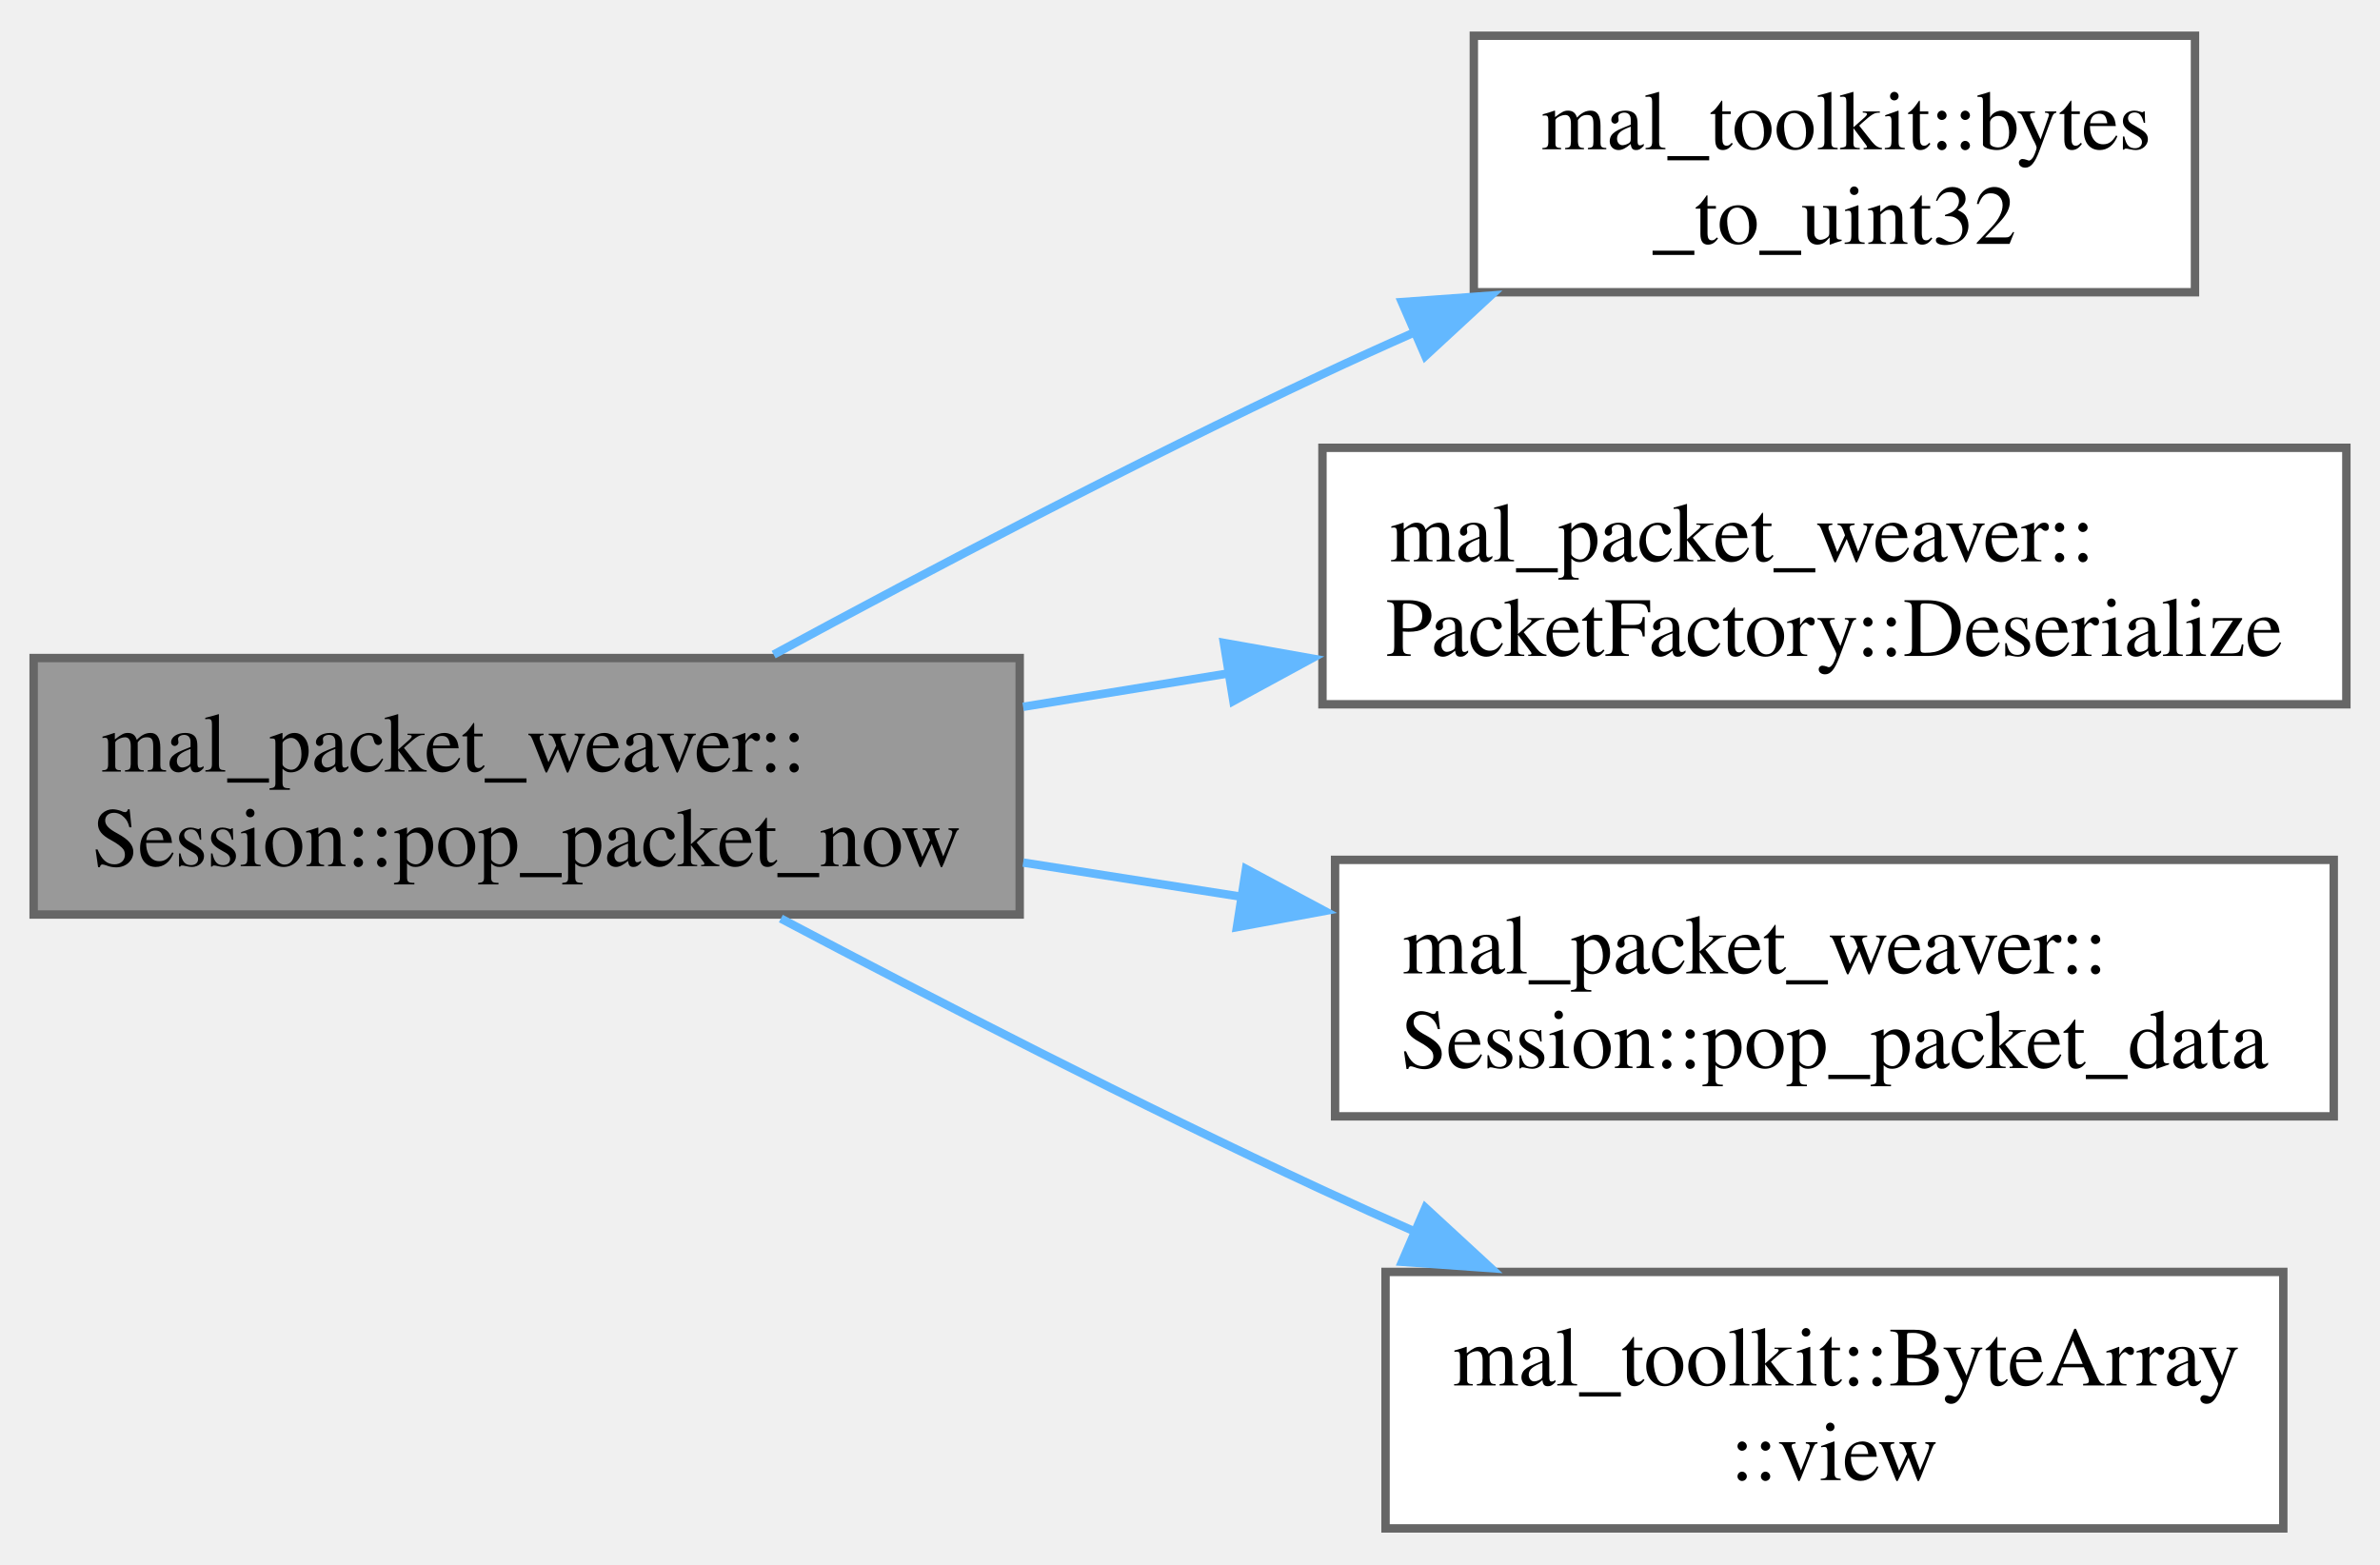
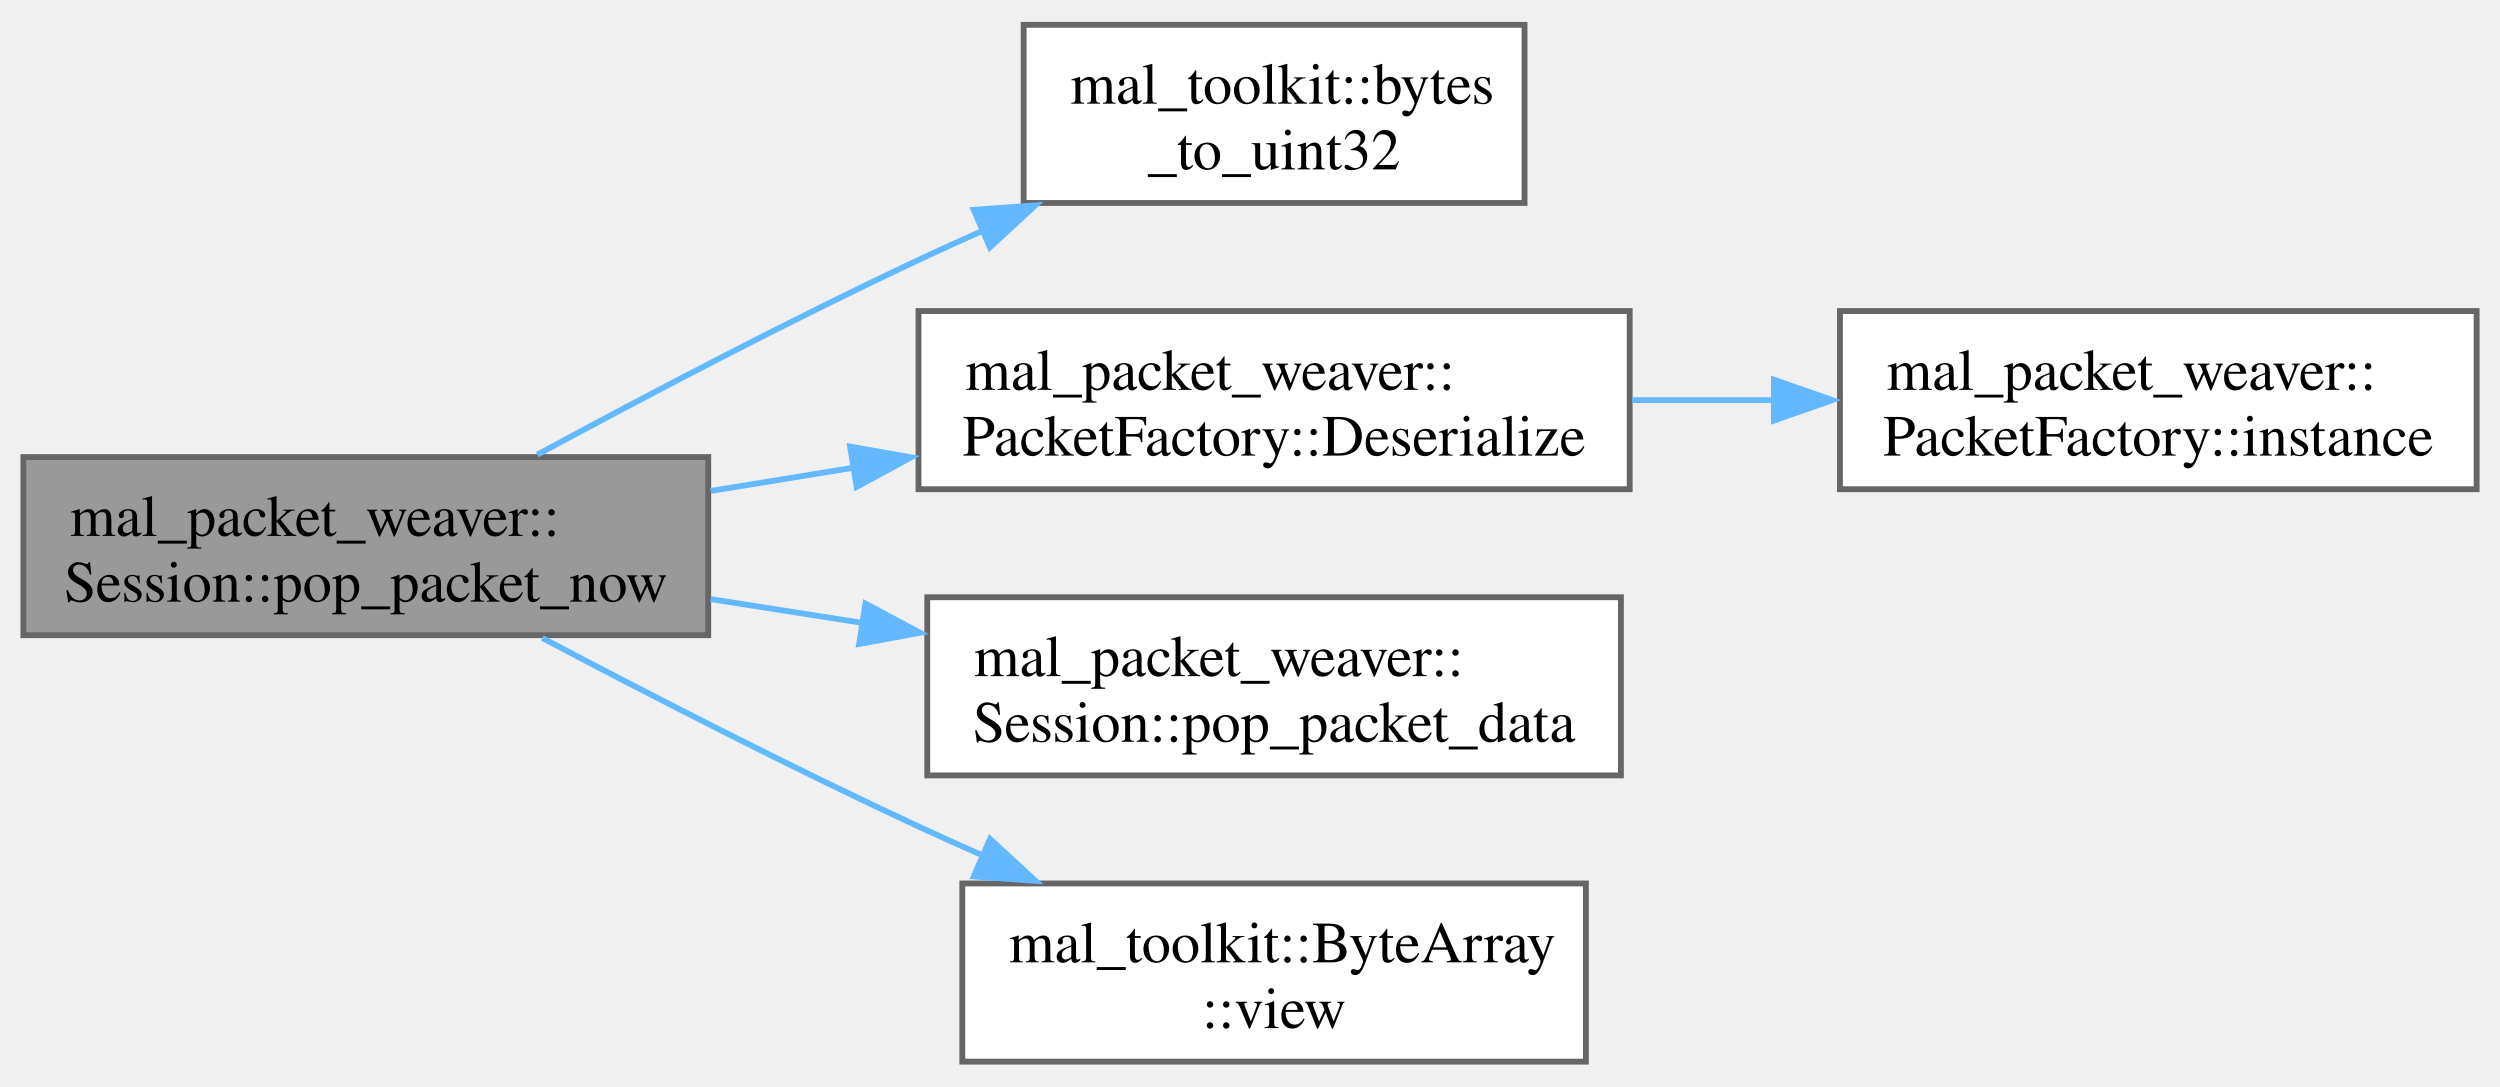
- <svg xmlns="http://www.w3.org/2000/svg" xmlns:xlink="http://www.w3.org/1999/xlink" width="283pt" height="186pt" viewBox="0.00 0.00 283.00 185.50">
+ <svg xmlns="http://www.w3.org/2000/svg" xmlns:xlink="http://www.w3.org/1999/xlink" width="428pt" height="186pt" viewBox="0.00 0.00 428.00 185.50">
  <g id="graph0" class="graph" transform="scale(1 1) rotate(0) translate(4 181.5)">
    <g id="Node000001" class="node">
      <g id="a_Node000001">
        <a xlink:title="Returns the earliest acquired packet. If packet queue is empty, returns nullptr.">
          <polygon fill="#999999" stroke="#666666" points="117.25,-103.5 0,-103.5 0,-73 117.25,-73 117.25,-103.5" />
          <text text-anchor="start" x="8" y="-90" font-family="Times,serif" font-size="10.00">mal_packet_weaver::</text>
          <text text-anchor="middle" x="58.62" y="-78.75" font-family="Times,serif" font-size="10.00">Session::pop_packet_now</text>
        </a>
      </g>
    </g>
    <g id="Node000002" class="node">
      <g id="a_Node000002">
        <a xlink:href="../../df/df5/namespacemal__toolkit.html#a5c77c699bb81839f37c2b5d956d8e2df" target="_top" xlink:title="Convert a byte array to a uint32_t value using little-endian byte order.">
          <polygon fill="white" stroke="#666666" points="257,-177.5 171.25,-177.5 171.25,-147 257,-147 257,-177.5" />
          <text text-anchor="start" x="179.25" y="-164" font-family="Times,serif" font-size="10.00">mal_toolkit::bytes</text>
          <text text-anchor="middle" x="214.12" y="-152.75" font-family="Times,serif" font-size="10.00">_to_uint32</text>
        </a>
      </g>
    </g>
    <g id="edge1_Node000001_Node000002" class="edge">
      <g id="a_edge1_Node000001_Node000002">
        <a xlink:title=" ">
          <path fill="none" stroke="#63b8ff" d="M87.99,-103.91C106.39,-113.87 131,-126.8 153.25,-137.25 156.83,-138.93 160.54,-140.62 164.3,-142.28" />
          <polygon fill="#63b8ff" stroke="#63b8ff" points="162.69,-145.83 173.26,-146.6 165.48,-139.41 162.69,-145.83" />
        </a>
      </g>
    </g>
    <g id="Node000003" class="node">
      <g id="a_Node000003">
        <a xlink:href="../../da/d61/classmal__packet__weaver_1_1_packet_factory.html#ad82f39abacb042a3900d3ca7e7a8fc47" target="_top" xlink:title="Deserialize a byte view into a unique pointer of the specified packet type.">
          <polygon fill="white" stroke="#666666" points="275,-128.5 153.25,-128.5 153.25,-98 275,-98 275,-128.5" />
          <text text-anchor="start" x="161.25" y="-115" font-family="Times,serif" font-size="10.00">mal_packet_weaver::</text>
          <text text-anchor="middle" x="214.12" y="-103.75" font-family="Times,serif" font-size="10.00">PacketFactory::Deserialize</text>
        </a>
      </g>
    </g>
    <g id="edge2_Node000001_Node000003" class="edge">
      <g id="a_edge2_Node000001_Node000003">
        <a xlink:title=" ">
          <path fill="none" stroke="#63b8ff" d="M117.66,-97.7C125.69,-99.01 134,-100.36 142.23,-101.7" />
          <polygon fill="#63b8ff" stroke="#63b8ff" points="141.53,-105.3 151.97,-103.45 142.66,-98.39 141.53,-105.3" />
        </a>
      </g>
    </g>
-     <g id="Node000004" class="node">
-       <g id="a_Node000004">
+     <g id="Node000005" class="node">
+       <g id="a_Node000005">
        <a xlink:href="../../d8/d39/classmal__packet__weaver_1_1_session.html#aa6838781a707ad1f37555d590c0f22c2" target="_top" xlink:title="Pops the packet data from the received packets queue.">
          <polygon fill="white" stroke="#666666" points="273.5,-79.5 154.75,-79.5 154.75,-49 273.5,-49 273.5,-79.5" />
          <text text-anchor="start" x="162.75" y="-66" font-family="Times,serif" font-size="10.00">mal_packet_weaver::</text>
          <text text-anchor="middle" x="214.12" y="-54.75" font-family="Times,serif" font-size="10.00">Session::pop_packet_data</text>
        </a>
      </g>
    </g>
-     <g id="edge3_Node000001_Node000004" class="edge">
-       <g id="a_edge3_Node000001_Node000004">
+     <g id="edge4_Node000001_Node000005" class="edge">
+       <g id="a_edge4_Node000001_Node000005">
        <a xlink:title=" ">
          <path fill="none" stroke="#63b8ff" d="M117.66,-79.18C126.23,-77.84 135.13,-76.44 143.9,-75.07" />
          <polygon fill="#63b8ff" stroke="#63b8ff" points="144.16,-78.42 153.5,-73.42 143.08,-71.5 144.16,-78.42" />
        </a>
      </g>
    </g>
-     <g id="Node000005" class="node">
-       <g id="a_Node000005">
+     <g id="Node000006" class="node">
+       <g id="a_Node000006">
        <a xlink:href="../../d8/d99/structmal__toolkit_1_1_byte_array.html#a33b603234734c1cdddee3fb854988181" target="_top" xlink:title="Create a ByteView of a subsequence of the byte array.">
          <polygon fill="white" stroke="#666666" points="267.5,-30.5 160.75,-30.5 160.75,0 267.5,0 267.5,-30.5" />
          <text text-anchor="start" x="168.75" y="-17" font-family="Times,serif" font-size="10.00">mal_toolkit::ByteArray</text>
          <text text-anchor="middle" x="214.12" y="-5.75" font-family="Times,serif" font-size="10.00">::view</text>
        </a>
      </g>
    </g>
-     <g id="edge4_Node000001_Node000005" class="edge">
-       <g id="a_edge4_Node000001_Node000005">
+     <g id="edge5_Node000001_Node000006" class="edge">
+       <g id="a_edge5_Node000001_Node000006">
        <a xlink:title=" ">
          <path fill="none" stroke="#63b8ff" d="M88.85,-72.52C107.17,-62.85 131.38,-50.4 153.25,-40.25 156.83,-38.59 160.56,-36.91 164.32,-35.26" />
          <polygon fill="#63b8ff" stroke="#63b8ff" points="165.49,-38.13 173.28,-30.95 162.71,-31.7 165.49,-38.13" />
        </a>
      </g>
    </g>
+     <g id="Node000004" class="node">
+       <g id="a_Node000004">
+         <a xlink:href="../../da/d61/classmal__packet__weaver_1_1_packet_factory.html#a8fdf5f5e58a23f9e31aa35b2737e355b" target="_top" xlink:title="Instance of the Packet Factory.">
+           <polygon fill="white" stroke="#666666" points="420,-128.5 311,-128.5 311,-98 420,-98 420,-128.5" />
+           <text text-anchor="start" x="319" y="-115" font-family="Times,serif" font-size="10.00">mal_packet_weaver::</text>
+           <text text-anchor="middle" x="365.5" y="-103.75" font-family="Times,serif" font-size="10.00">PacketFactory::instance</text>
+         </a>
+       </g>
+     </g>
+     <g id="edge3_Node000003_Node000004" class="edge">
+       <g id="a_edge3_Node000003_Node000004">
+         <a xlink:title=" ">
+           <path fill="none" stroke="#63b8ff" d="M275.45,-113.25C283.47,-113.25 291.71,-113.25 299.8,-113.25" />
+           <polygon fill="#63b8ff" stroke="#63b8ff" points="299.69,-116.75 309.69,-113.25 299.69,-109.75 299.69,-116.75" />
+         </a>
+       </g>
+     </g>
  </g>
</svg>
